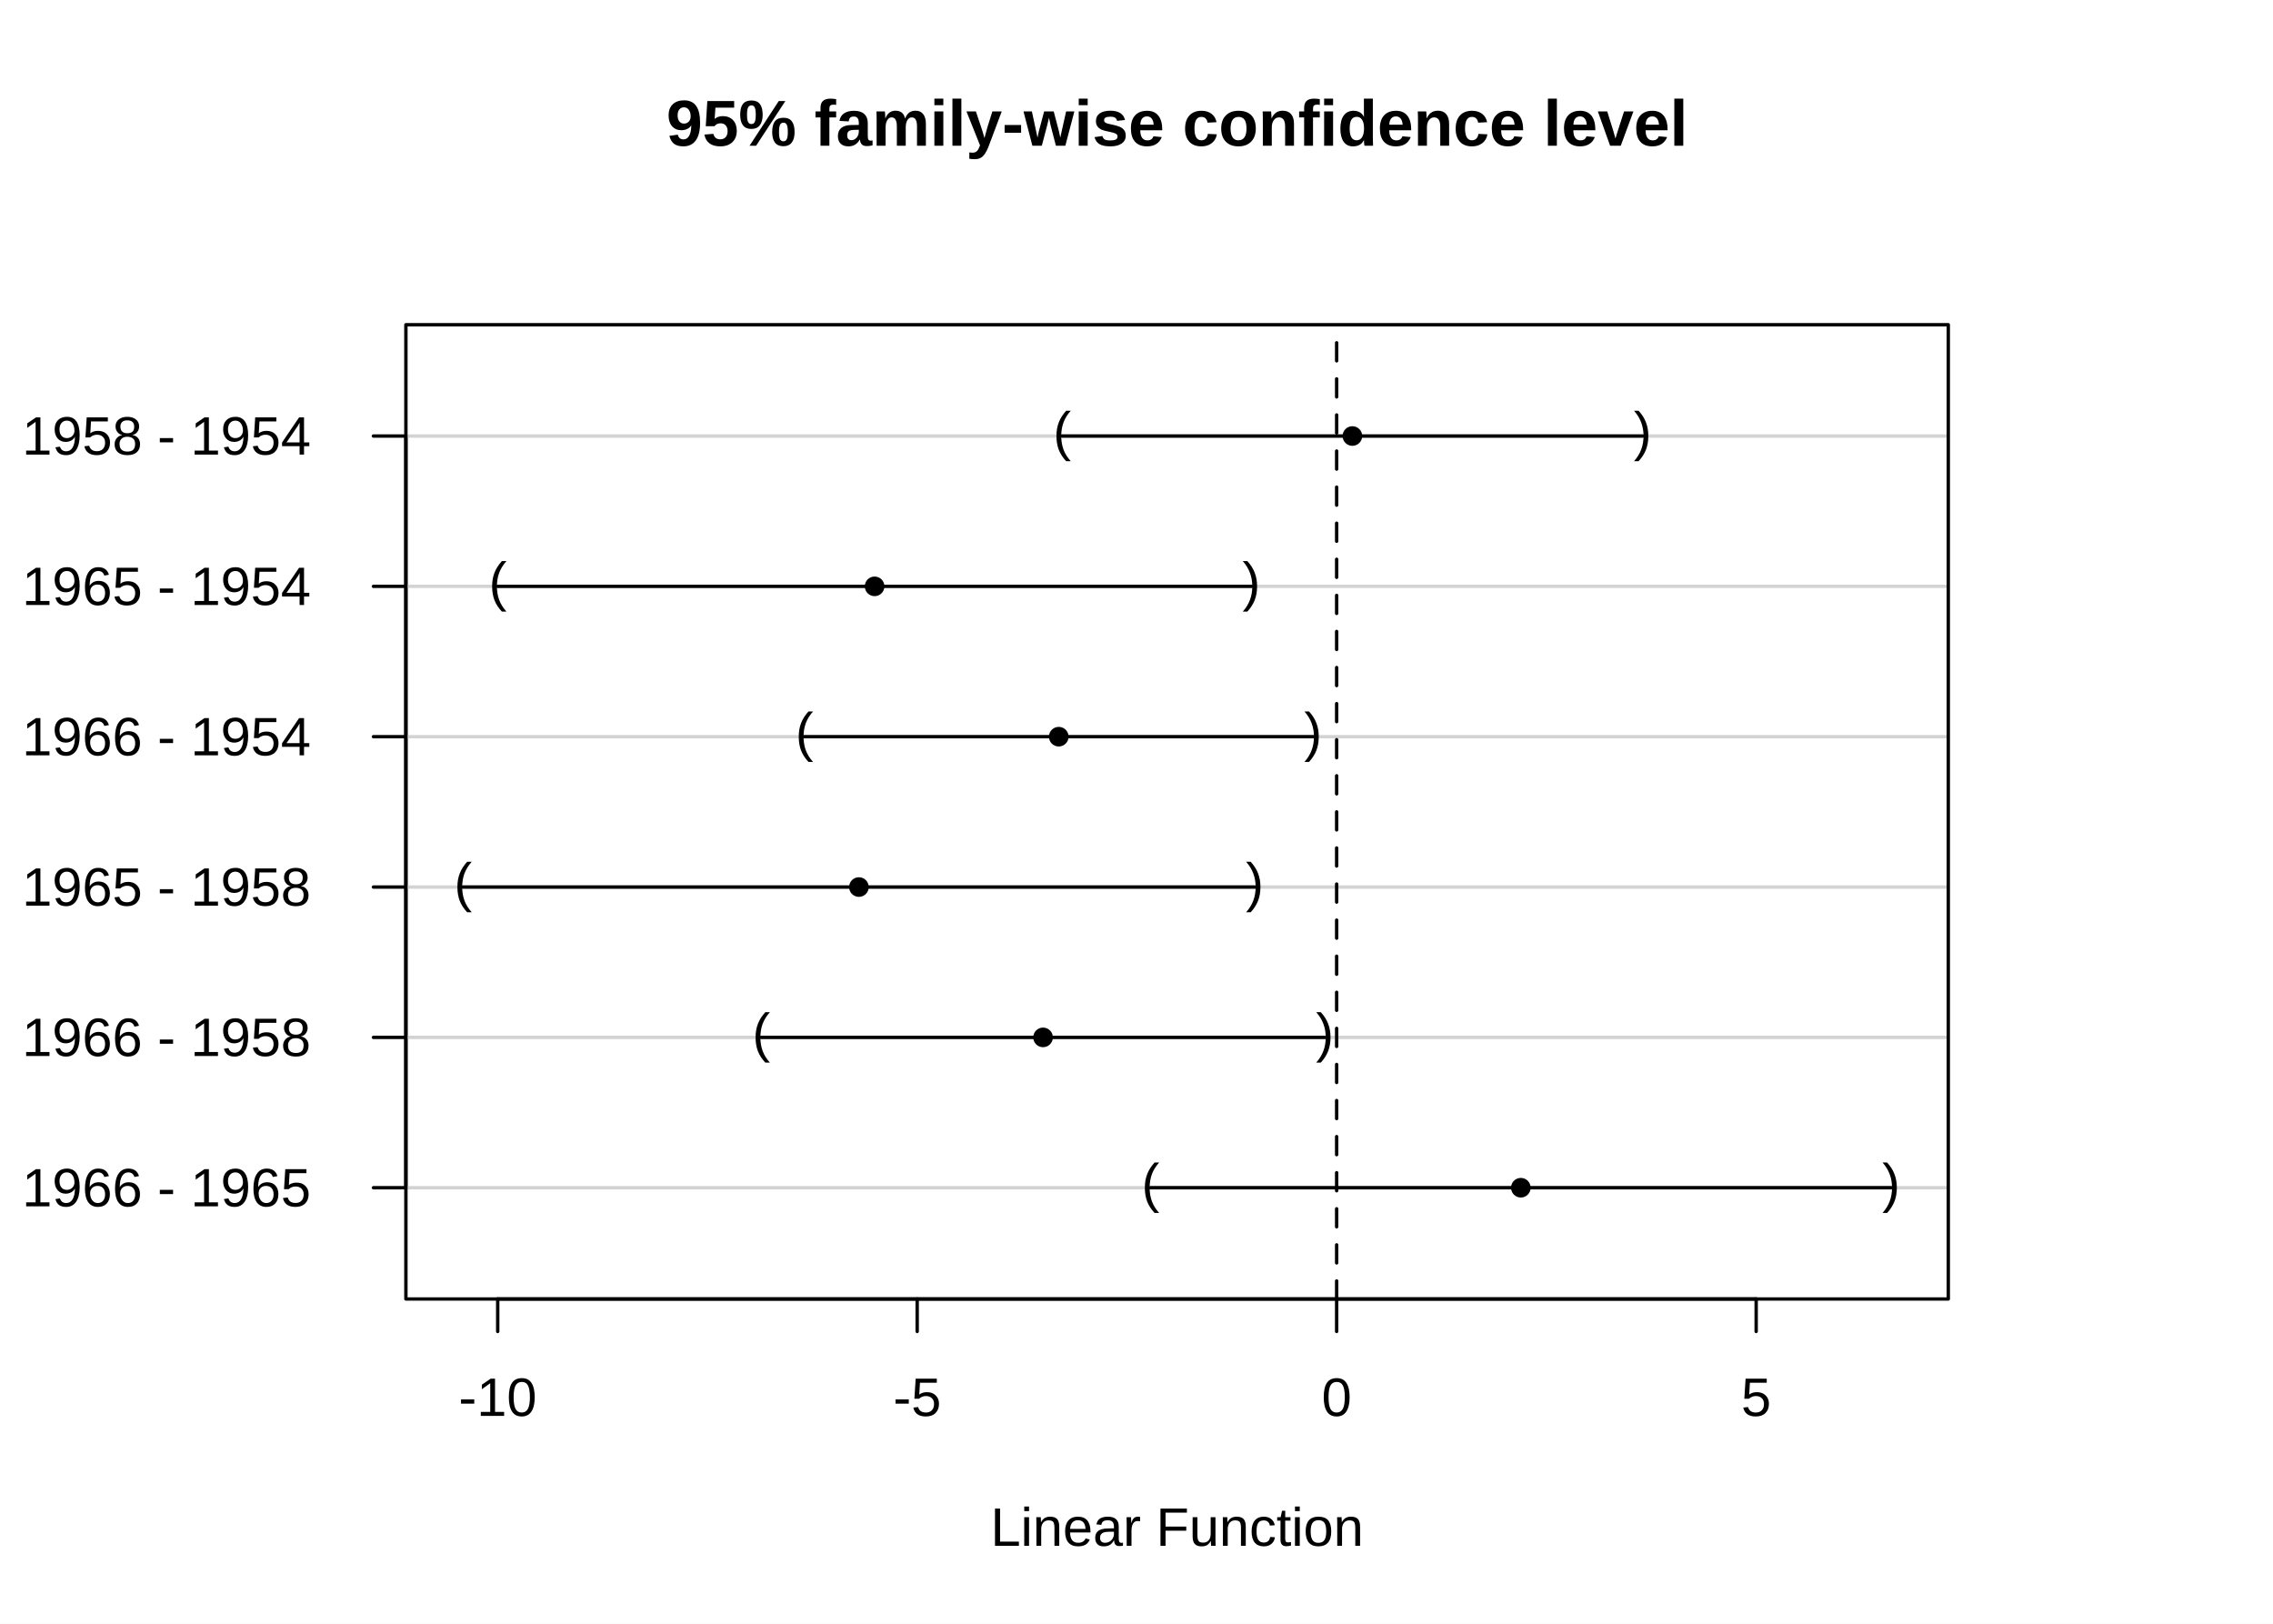
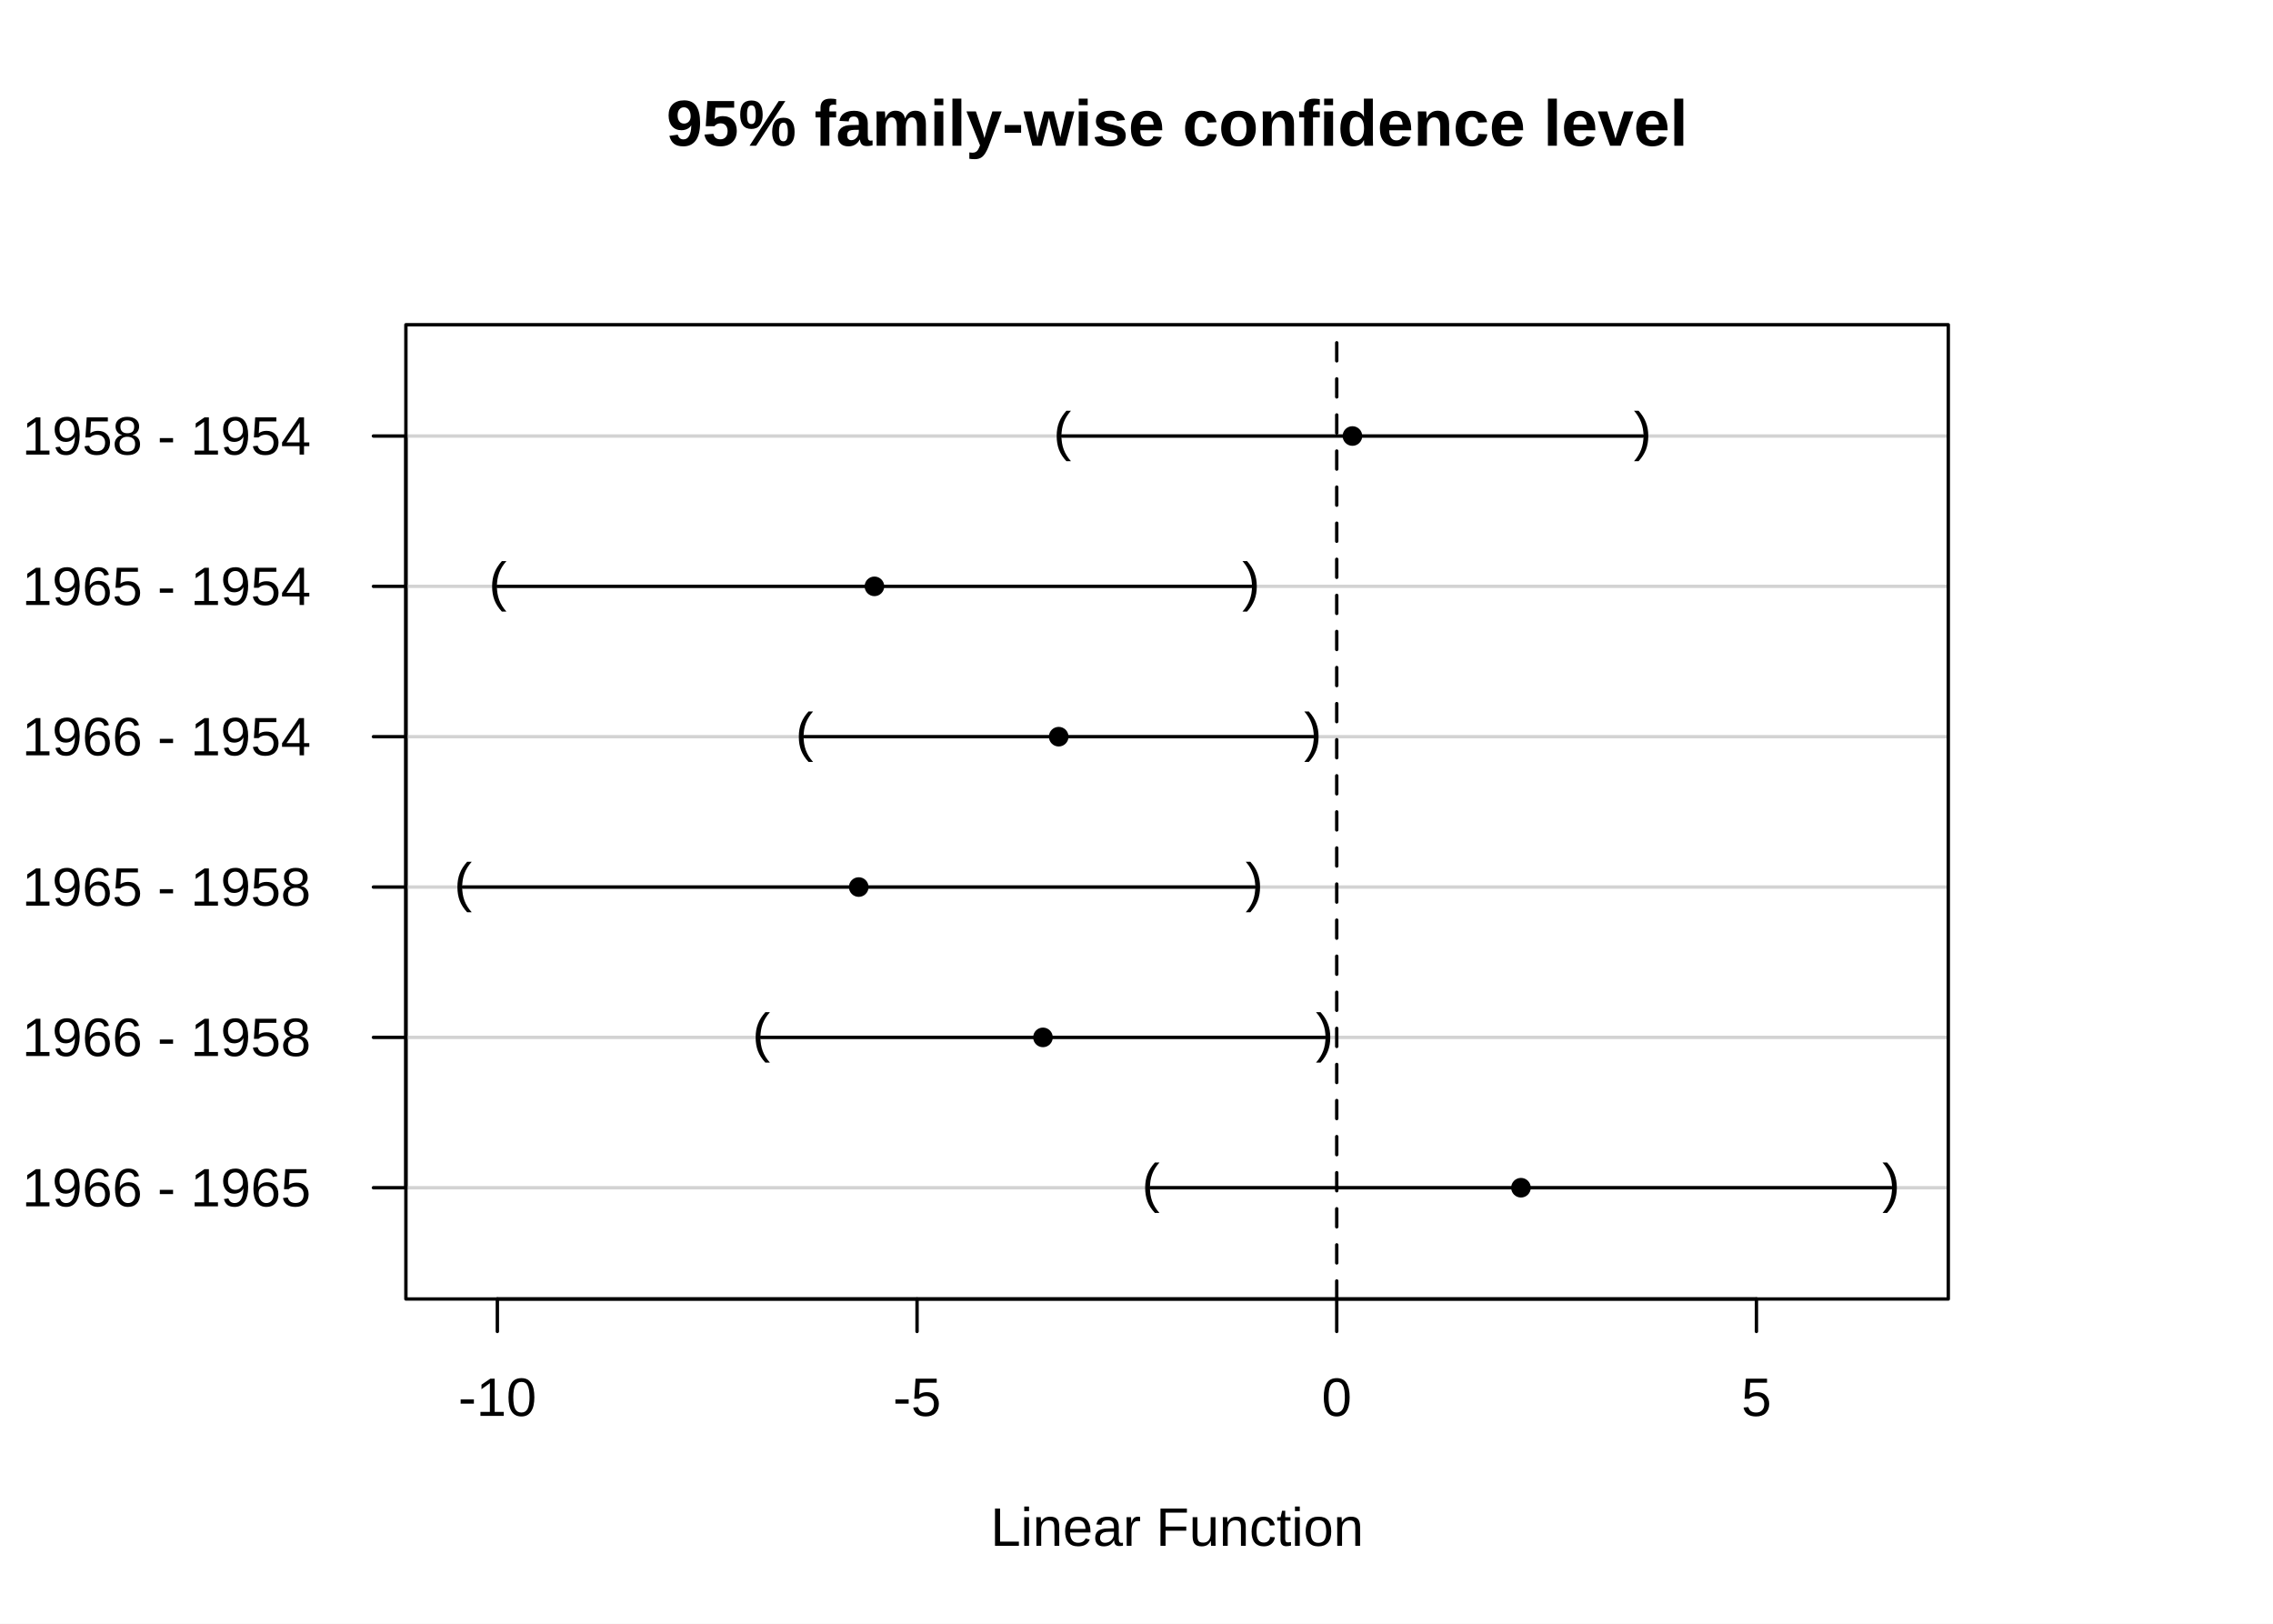
<svg xmlns="http://www.w3.org/2000/svg" viewBox="0 0 504.00 360.00">
  <defs>
    <style type="text/css">
    line, polyline, polygon, path, rect, circle {
      fill: none;
      stroke: #000000;
      stroke-linecap: round;
      stroke-linejoin: round;
      stroke-miterlimit: 10.00;
    }
  </style>
  </defs>
  <rect width="100%" height="100%" style="stroke: none; fill: #FFFFFF;" />
-   <line x1="110.36" y1="288.00" x2="389.40" y2="288.00" style="stroke-width: 0.75;" />
-   <line x1="110.36" y1="288.00" x2="110.36" y2="295.20" style="stroke-width: 0.75;" />
-   <line x1="203.37" y1="288.00" x2="203.37" y2="295.20" style="stroke-width: 0.75;" />
-   <line x1="296.38" y1="288.00" x2="296.38" y2="295.20" style="stroke-width: 0.75;" />
-   <line x1="389.40" y1="288.00" x2="389.40" y2="295.20" style="stroke-width: 0.75;" />
-   <text x="101.69" y="313.92" style="font-size: 12.00px; font-family: Arimo;" textLength="17.34px" lengthAdjust="spacingAndGlyphs">-10</text>
-   <text x="198.04" y="313.92" style="font-size: 12.00px; font-family: Arimo;" textLength="10.67px" lengthAdjust="spacingAndGlyphs">-5</text>
-   <text x="293.05" y="313.92" style="font-size: 12.00px; font-family: Arimo;" textLength="6.67px" lengthAdjust="spacingAndGlyphs">0</text>
-   <text x="386.06" y="313.92" style="font-size: 12.00px; font-family: Arimo;" textLength="6.67px" lengthAdjust="spacingAndGlyphs">5</text>
+   <line x1="110.28" y1="288.00" x2="389.46" y2="288.00" style="stroke-width: 0.75;" />
+   <line x1="110.28" y1="288.00" x2="110.28" y2="295.20" style="stroke-width: 0.75;" />
+   <line x1="203.34" y1="288.00" x2="203.34" y2="295.20" style="stroke-width: 0.75;" />
+   <line x1="296.40" y1="288.00" x2="296.40" y2="295.20" style="stroke-width: 0.75;" />
+   <line x1="389.46" y1="288.00" x2="389.46" y2="295.20" style="stroke-width: 0.75;" />
+   <text x="101.61" y="313.92" style="font-size: 12.00px; font-family: Arimo;" textLength="17.34px" lengthAdjust="spacingAndGlyphs">-10</text>
+   <text x="198.01" y="313.92" style="font-size: 12.00px; font-family: Arimo;" textLength="10.67px" lengthAdjust="spacingAndGlyphs">-5</text>
+   <text x="293.06" y="313.92" style="font-size: 12.00px; font-family: Arimo;" textLength="6.67px" lengthAdjust="spacingAndGlyphs">0</text>
+   <text x="386.12" y="313.92" style="font-size: 12.00px; font-family: Arimo;" textLength="6.67px" lengthAdjust="spacingAndGlyphs">5</text>
  <line x1="90.00" y1="263.33" x2="90.00" y2="96.67" style="stroke-width: 0.75;" />
  <line x1="90.00" y1="263.33" x2="82.80" y2="263.33" style="stroke-width: 0.75;" />
  <line x1="90.00" y1="230.00" x2="82.80" y2="230.00" style="stroke-width: 0.75;" />
  <line x1="90.00" y1="196.67" x2="82.80" y2="196.67" style="stroke-width: 0.75;" />
  <line x1="90.00" y1="163.33" x2="82.80" y2="163.33" style="stroke-width: 0.75;" />
  <line x1="90.00" y1="130.00" x2="82.80" y2="130.00" style="stroke-width: 0.75;" />
  <line x1="90.00" y1="96.67" x2="82.80" y2="96.67" style="stroke-width: 0.75;" />
  <text x="4.88" y="267.46" style="font-size: 12.00px; font-family: Arimo;" textLength="70.72px" lengthAdjust="spacingAndGlyphs"> 1966 -  1965</text>
  <text x="4.88" y="234.13" style="font-size: 12.00px; font-family: Arimo;" textLength="70.72px" lengthAdjust="spacingAndGlyphs"> 1966 -  1958</text>
  <text x="4.88" y="200.79" style="font-size: 12.00px; font-family: Arimo;" textLength="70.72px" lengthAdjust="spacingAndGlyphs"> 1965 -  1958</text>
  <text x="4.88" y="167.46" style="font-size: 12.00px; font-family: Arimo;" textLength="70.72px" lengthAdjust="spacingAndGlyphs"> 1966 -  1954</text>
  <text x="4.88" y="134.13" style="font-size: 12.00px; font-family: Arimo;" textLength="70.72px" lengthAdjust="spacingAndGlyphs"> 1965 -  1954</text>
  <text x="4.88" y="100.79" style="font-size: 12.00px; font-family: Arimo;" textLength="70.72px" lengthAdjust="spacingAndGlyphs"> 1958 -  1954</text>
  <defs>
    <clipPath id="cpOTAuMDB8NDMyLjAwfDI4OC4wMHw3Mi4wMA==">
      <rect x="90.00" y="72.00" width="342.00" height="216.00" />
    </clipPath>
  </defs>
  <line x1="90.00" y1="96.67" x2="432.00" y2="96.67" style="stroke-width: 0.75; stroke: #D3D3D3;" clip-path="url(#cpOTAuMDB8NDMyLjAwfDI4OC4wMHw3Mi4wMA==)" />
  <line x1="90.00" y1="130.00" x2="432.00" y2="130.00" style="stroke-width: 0.75; stroke: #D3D3D3;" clip-path="url(#cpOTAuMDB8NDMyLjAwfDI4OC4wMHw3Mi4wMA==)" />
  <line x1="90.00" y1="163.33" x2="432.00" y2="163.33" style="stroke-width: 0.75; stroke: #D3D3D3;" clip-path="url(#cpOTAuMDB8NDMyLjAwfDI4OC4wMHw3Mi4wMA==)" />
  <line x1="90.00" y1="196.67" x2="432.00" y2="196.67" style="stroke-width: 0.75; stroke: #D3D3D3;" clip-path="url(#cpOTAuMDB8NDMyLjAwfDI4OC4wMHw3Mi4wMA==)" />
  <line x1="90.00" y1="230.00" x2="432.00" y2="230.00" style="stroke-width: 0.75; stroke: #D3D3D3;" clip-path="url(#cpOTAuMDB8NDMyLjAwfDI4OC4wMHw3Mi4wMA==)" />
  <line x1="90.00" y1="263.33" x2="432.00" y2="263.33" style="stroke-width: 0.75; stroke: #D3D3D3;" clip-path="url(#cpOTAuMDB8NDMyLjAwfDI4OC4wMHw3Mi4wMA==)" />
-   <line x1="296.38" y1="288.00" x2="296.38" y2="72.00" style="stroke-width: 0.75; stroke-dasharray: 4.00,4.00;" clip-path="url(#cpOTAuMDB8NDMyLjAwfDI4OC4wMHw3Mi4wMA==)" />
-   <line x1="235.50" y1="96.67" x2="364.23" y2="96.67" style="stroke-width: 0.75;" clip-path="url(#cpOTAuMDB8NDMyLjAwfDI4OC4wMHw3Mi4wMA==)" />
-   <line x1="110.37" y1="130.00" x2="277.49" y2="130.00" style="stroke-width: 0.75;" clip-path="url(#cpOTAuMDB8NDMyLjAwfDI4OC4wMHw3Mi4wMA==)" />
-   <line x1="178.36" y1="163.33" x2="291.16" y2="163.33" style="stroke-width: 0.75;" clip-path="url(#cpOTAuMDB8NDMyLjAwfDI4OC4wMHw3Mi4wMA==)" />
-   <line x1="102.67" y1="196.67" x2="278.23" y2="196.67" style="stroke-width: 0.75;" clip-path="url(#cpOTAuMDB8NDMyLjAwfDI4OC4wMHw3Mi4wMA==)" />
-   <line x1="168.79" y1="230.00" x2="293.76" y2="230.00" style="stroke-width: 0.75;" clip-path="url(#cpOTAuMDB8NDMyLjAwfDI4OC4wMHw3Mi4wMA==)" />
-   <line x1="255.10" y1="263.33" x2="419.33" y2="263.33" style="stroke-width: 0.75;" clip-path="url(#cpOTAuMDB8NDMyLjAwfDI4OC4wMHw3Mi4wMA==)" />
+   <line x1="296.40" y1="288.00" x2="296.40" y2="72.00" style="stroke-width: 0.75; stroke-dasharray: 4.00,4.00;" clip-path="url(#cpOTAuMDB8NDMyLjAwfDI4OC4wMHw3Mi4wMA==)" />
+   <line x1="235.54" y1="96.67" x2="364.22" y2="96.67" style="stroke-width: 0.75;" clip-path="url(#cpOTAuMDB8NDMyLjAwfDI4OC4wMHw3Mi4wMA==)" />
+   <line x1="110.37" y1="130.00" x2="277.42" y2="130.00" style="stroke-width: 0.75;" clip-path="url(#cpOTAuMDB8NDMyLjAwfDI4OC4wMHw3Mi4wMA==)" />
+   <line x1="178.37" y1="163.33" x2="291.12" y2="163.33" style="stroke-width: 0.75;" clip-path="url(#cpOTAuMDB8NDMyLjAwfDI4OC4wMHw3Mi4wMA==)" />
+   <line x1="102.67" y1="196.67" x2="278.15" y2="196.67" style="stroke-width: 0.75;" clip-path="url(#cpOTAuMDB8NDMyLjAwfDI4OC4wMHw3Mi4wMA==)" />
+   <line x1="168.80" y1="230.00" x2="293.72" y2="230.00" style="stroke-width: 0.75;" clip-path="url(#cpOTAuMDB8NDMyLjAwfDI4OC4wMHw3Mi4wMA==)" />
+   <line x1="255.17" y1="263.33" x2="419.33" y2="263.33" style="stroke-width: 0.75;" clip-path="url(#cpOTAuMDB8NDMyLjAwfDI4OC4wMHw3Mi4wMA==)" />
  <g clip-path="url(#cpOTAuMDB8NDMyLjAwfDI4OC4wMHw3Mi4wMA==)">
-     <text x="233.50" y="99.77" style="font-size: 12.00px; font-family: Arimo;" textLength="4.00px" lengthAdjust="spacingAndGlyphs">(</text>
+     <text x="233.55" y="99.77" style="font-size: 12.00px; font-family: Arimo;" textLength="4.00px" lengthAdjust="spacingAndGlyphs">(</text>
  </g>
  <g clip-path="url(#cpOTAuMDB8NDMyLjAwfDI4OC4wMHw3Mi4wMA==)">
    <text x="108.37" y="133.11" style="font-size: 12.00px; font-family: Arimo;" textLength="4.00px" lengthAdjust="spacingAndGlyphs">(</text>
  </g>
  <g clip-path="url(#cpOTAuMDB8NDMyLjAwfDI4OC4wMHw3Mi4wMA==)">
-     <text x="176.36" y="166.44" style="font-size: 12.00px; font-family: Arimo;" textLength="4.00px" lengthAdjust="spacingAndGlyphs">(</text>
+     <text x="176.37" y="166.44" style="font-size: 12.00px; font-family: Arimo;" textLength="4.00px" lengthAdjust="spacingAndGlyphs">(</text>
  </g>
  <g clip-path="url(#cpOTAuMDB8NDMyLjAwfDI4OC4wMHw3Mi4wMA==)">
    <text x="100.67" y="199.77" style="font-size: 12.00px; font-family: Arimo;" textLength="4.00px" lengthAdjust="spacingAndGlyphs">(</text>
  </g>
  <g clip-path="url(#cpOTAuMDB8NDMyLjAwfDI4OC4wMHw3Mi4wMA==)">
-     <text x="166.79" y="233.11" style="font-size: 12.00px; font-family: Arimo;" textLength="4.00px" lengthAdjust="spacingAndGlyphs">(</text>
+     <text x="166.80" y="233.11" style="font-size: 12.00px; font-family: Arimo;" textLength="4.00px" lengthAdjust="spacingAndGlyphs">(</text>
  </g>
  <g clip-path="url(#cpOTAuMDB8NDMyLjAwfDI4OC4wMHw3Mi4wMA==)">
-     <text x="253.10" y="266.44" style="font-size: 12.00px; font-family: Arimo;" textLength="4.00px" lengthAdjust="spacingAndGlyphs">(</text>
+     <text x="253.17" y="266.44" style="font-size: 12.00px; font-family: Arimo;" textLength="4.00px" lengthAdjust="spacingAndGlyphs">(</text>
  </g>
  <g clip-path="url(#cpOTAuMDB8NDMyLjAwfDI4OC4wMHw3Mi4wMA==)">
-     <text x="362.24" y="99.77" style="font-size: 12.00px; font-family: Arimo;" textLength="4.00px" lengthAdjust="spacingAndGlyphs">)</text>
+     <text x="362.23" y="99.77" style="font-size: 12.00px; font-family: Arimo;" textLength="4.00px" lengthAdjust="spacingAndGlyphs">)</text>
  </g>
  <g clip-path="url(#cpOTAuMDB8NDMyLjAwfDI4OC4wMHw3Mi4wMA==)">
-     <text x="275.49" y="133.11" style="font-size: 12.00px; font-family: Arimo;" textLength="4.00px" lengthAdjust="spacingAndGlyphs">)</text>
+     <text x="275.42" y="133.11" style="font-size: 12.00px; font-family: Arimo;" textLength="4.00px" lengthAdjust="spacingAndGlyphs">)</text>
  </g>
  <g clip-path="url(#cpOTAuMDB8NDMyLjAwfDI4OC4wMHw3Mi4wMA==)">
-     <text x="289.16" y="166.44" style="font-size: 12.00px; font-family: Arimo;" textLength="4.00px" lengthAdjust="spacingAndGlyphs">)</text>
+     <text x="289.12" y="166.44" style="font-size: 12.00px; font-family: Arimo;" textLength="4.00px" lengthAdjust="spacingAndGlyphs">)</text>
  </g>
  <g clip-path="url(#cpOTAuMDB8NDMyLjAwfDI4OC4wMHw3Mi4wMA==)">
-     <text x="276.23" y="199.77" style="font-size: 12.00px; font-family: Arimo;" textLength="4.00px" lengthAdjust="spacingAndGlyphs">)</text>
+     <text x="276.15" y="199.77" style="font-size: 12.00px; font-family: Arimo;" textLength="4.00px" lengthAdjust="spacingAndGlyphs">)</text>
  </g>
  <g clip-path="url(#cpOTAuMDB8NDMyLjAwfDI4OC4wMHw3Mi4wMA==)">
-     <text x="291.77" y="233.11" style="font-size: 12.00px; font-family: Arimo;" textLength="4.00px" lengthAdjust="spacingAndGlyphs">)</text>
+     <text x="291.72" y="233.11" style="font-size: 12.00px; font-family: Arimo;" textLength="4.00px" lengthAdjust="spacingAndGlyphs">)</text>
  </g>
  <g clip-path="url(#cpOTAuMDB8NDMyLjAwfDI4OC4wMHw3Mi4wMA==)">
    <text x="417.34" y="266.44" style="font-size: 12.00px; font-family: Arimo;" textLength="4.00px" lengthAdjust="spacingAndGlyphs">)</text>
  </g>
-   <circle cx="299.87" cy="96.67" r="1.80" style="stroke-width: 0.75; fill: #000000;" clip-path="url(#cpOTAuMDB8NDMyLjAwfDI4OC4wMHw3Mi4wMA==)" />
-   <circle cx="193.93" cy="130.00" r="1.80" style="stroke-width: 0.75; fill: #000000;" clip-path="url(#cpOTAuMDB8NDMyLjAwfDI4OC4wMHw3Mi4wMA==)" />
-   <circle cx="234.76" cy="163.33" r="1.80" style="stroke-width: 0.75; fill: #000000;" clip-path="url(#cpOTAuMDB8NDMyLjAwfDI4OC4wMHw3Mi4wMA==)" />
-   <circle cx="190.45" cy="196.67" r="1.80" style="stroke-width: 0.75; fill: #000000;" clip-path="url(#cpOTAuMDB8NDMyLjAwfDI4OC4wMHw3Mi4wMA==)" />
-   <circle cx="231.28" cy="230.00" r="1.80" style="stroke-width: 0.75; fill: #000000;" clip-path="url(#cpOTAuMDB8NDMyLjAwfDI4OC4wMHw3Mi4wMA==)" />
-   <circle cx="337.22" cy="263.33" r="1.80" style="stroke-width: 0.75; fill: #000000;" clip-path="url(#cpOTAuMDB8NDMyLjAwfDI4OC4wMHw3Mi4wMA==)" />
+   <circle cx="299.88" cy="96.67" r="1.80" style="stroke-width: 0.75; fill: #000000;" clip-path="url(#cpOTAuMDB8NDMyLjAwfDI4OC4wMHw3Mi4wMA==)" />
+   <circle cx="193.89" cy="130.00" r="1.80" style="stroke-width: 0.75; fill: #000000;" clip-path="url(#cpOTAuMDB8NDMyLjAwfDI4OC4wMHw3Mi4wMA==)" />
+   <circle cx="234.75" cy="163.33" r="1.80" style="stroke-width: 0.75; fill: #000000;" clip-path="url(#cpOTAuMDB8NDMyLjAwfDI4OC4wMHw3Mi4wMA==)" />
+   <circle cx="190.41" cy="196.67" r="1.80" style="stroke-width: 0.75; fill: #000000;" clip-path="url(#cpOTAuMDB8NDMyLjAwfDI4OC4wMHw3Mi4wMA==)" />
+   <circle cx="231.26" cy="230.00" r="1.80" style="stroke-width: 0.75; fill: #000000;" clip-path="url(#cpOTAuMDB8NDMyLjAwfDI4OC4wMHw3Mi4wMA==)" />
+   <circle cx="337.25" cy="263.33" r="1.80" style="stroke-width: 0.75; fill: #000000;" clip-path="url(#cpOTAuMDB8NDMyLjAwfDI4OC4wMHw3Mi4wMA==)" />
  <defs>
    <clipPath id="cpMC4wMHw1MDQuMDB8MzYwLjAwfDAuMDA=">
      <rect x="0.00" y="0.00" width="504.00" height="360.00" />
    </clipPath>
  </defs>
  <g clip-path="url(#cpMC4wMHw1MDQuMDB8MzYwLjAwfDAuMDA=)">
    <text x="147.75" y="32.31" style="font-size: 14.40px; font-weight: bold; font-family: Arimo;" textLength="226.50px" lengthAdjust="spacingAndGlyphs">95% family-wise confidence level</text>
  </g>
  <g clip-path="url(#cpMC4wMHw1MDQuMDB8MzYwLjAwfDAuMDA=)">
    <text x="261.00" y="49.59" style="font-size: 14.40px; font-weight: bold; font-family: Arimo;" textLength="0.00px" lengthAdjust="spacingAndGlyphs" />
  </g>
  <g clip-path="url(#cpMC4wMHw1MDQuMDB8MzYwLjAwfDAuMDA=)">
    <text x="219.64" y="342.72" style="font-size: 12.00px; font-family: Arimo;" textLength="82.72px" lengthAdjust="spacingAndGlyphs">Linear Function</text>
  </g>
  <polyline points="90.00,288.00 432.00,288.00 432.00,72.00 90.00,72.00 90.00,288.00 " style="stroke-width: 0.75;" clip-path="url(#cpMC4wMHw1MDQuMDB8MzYwLjAwfDAuMDA=)" />
</svg>
